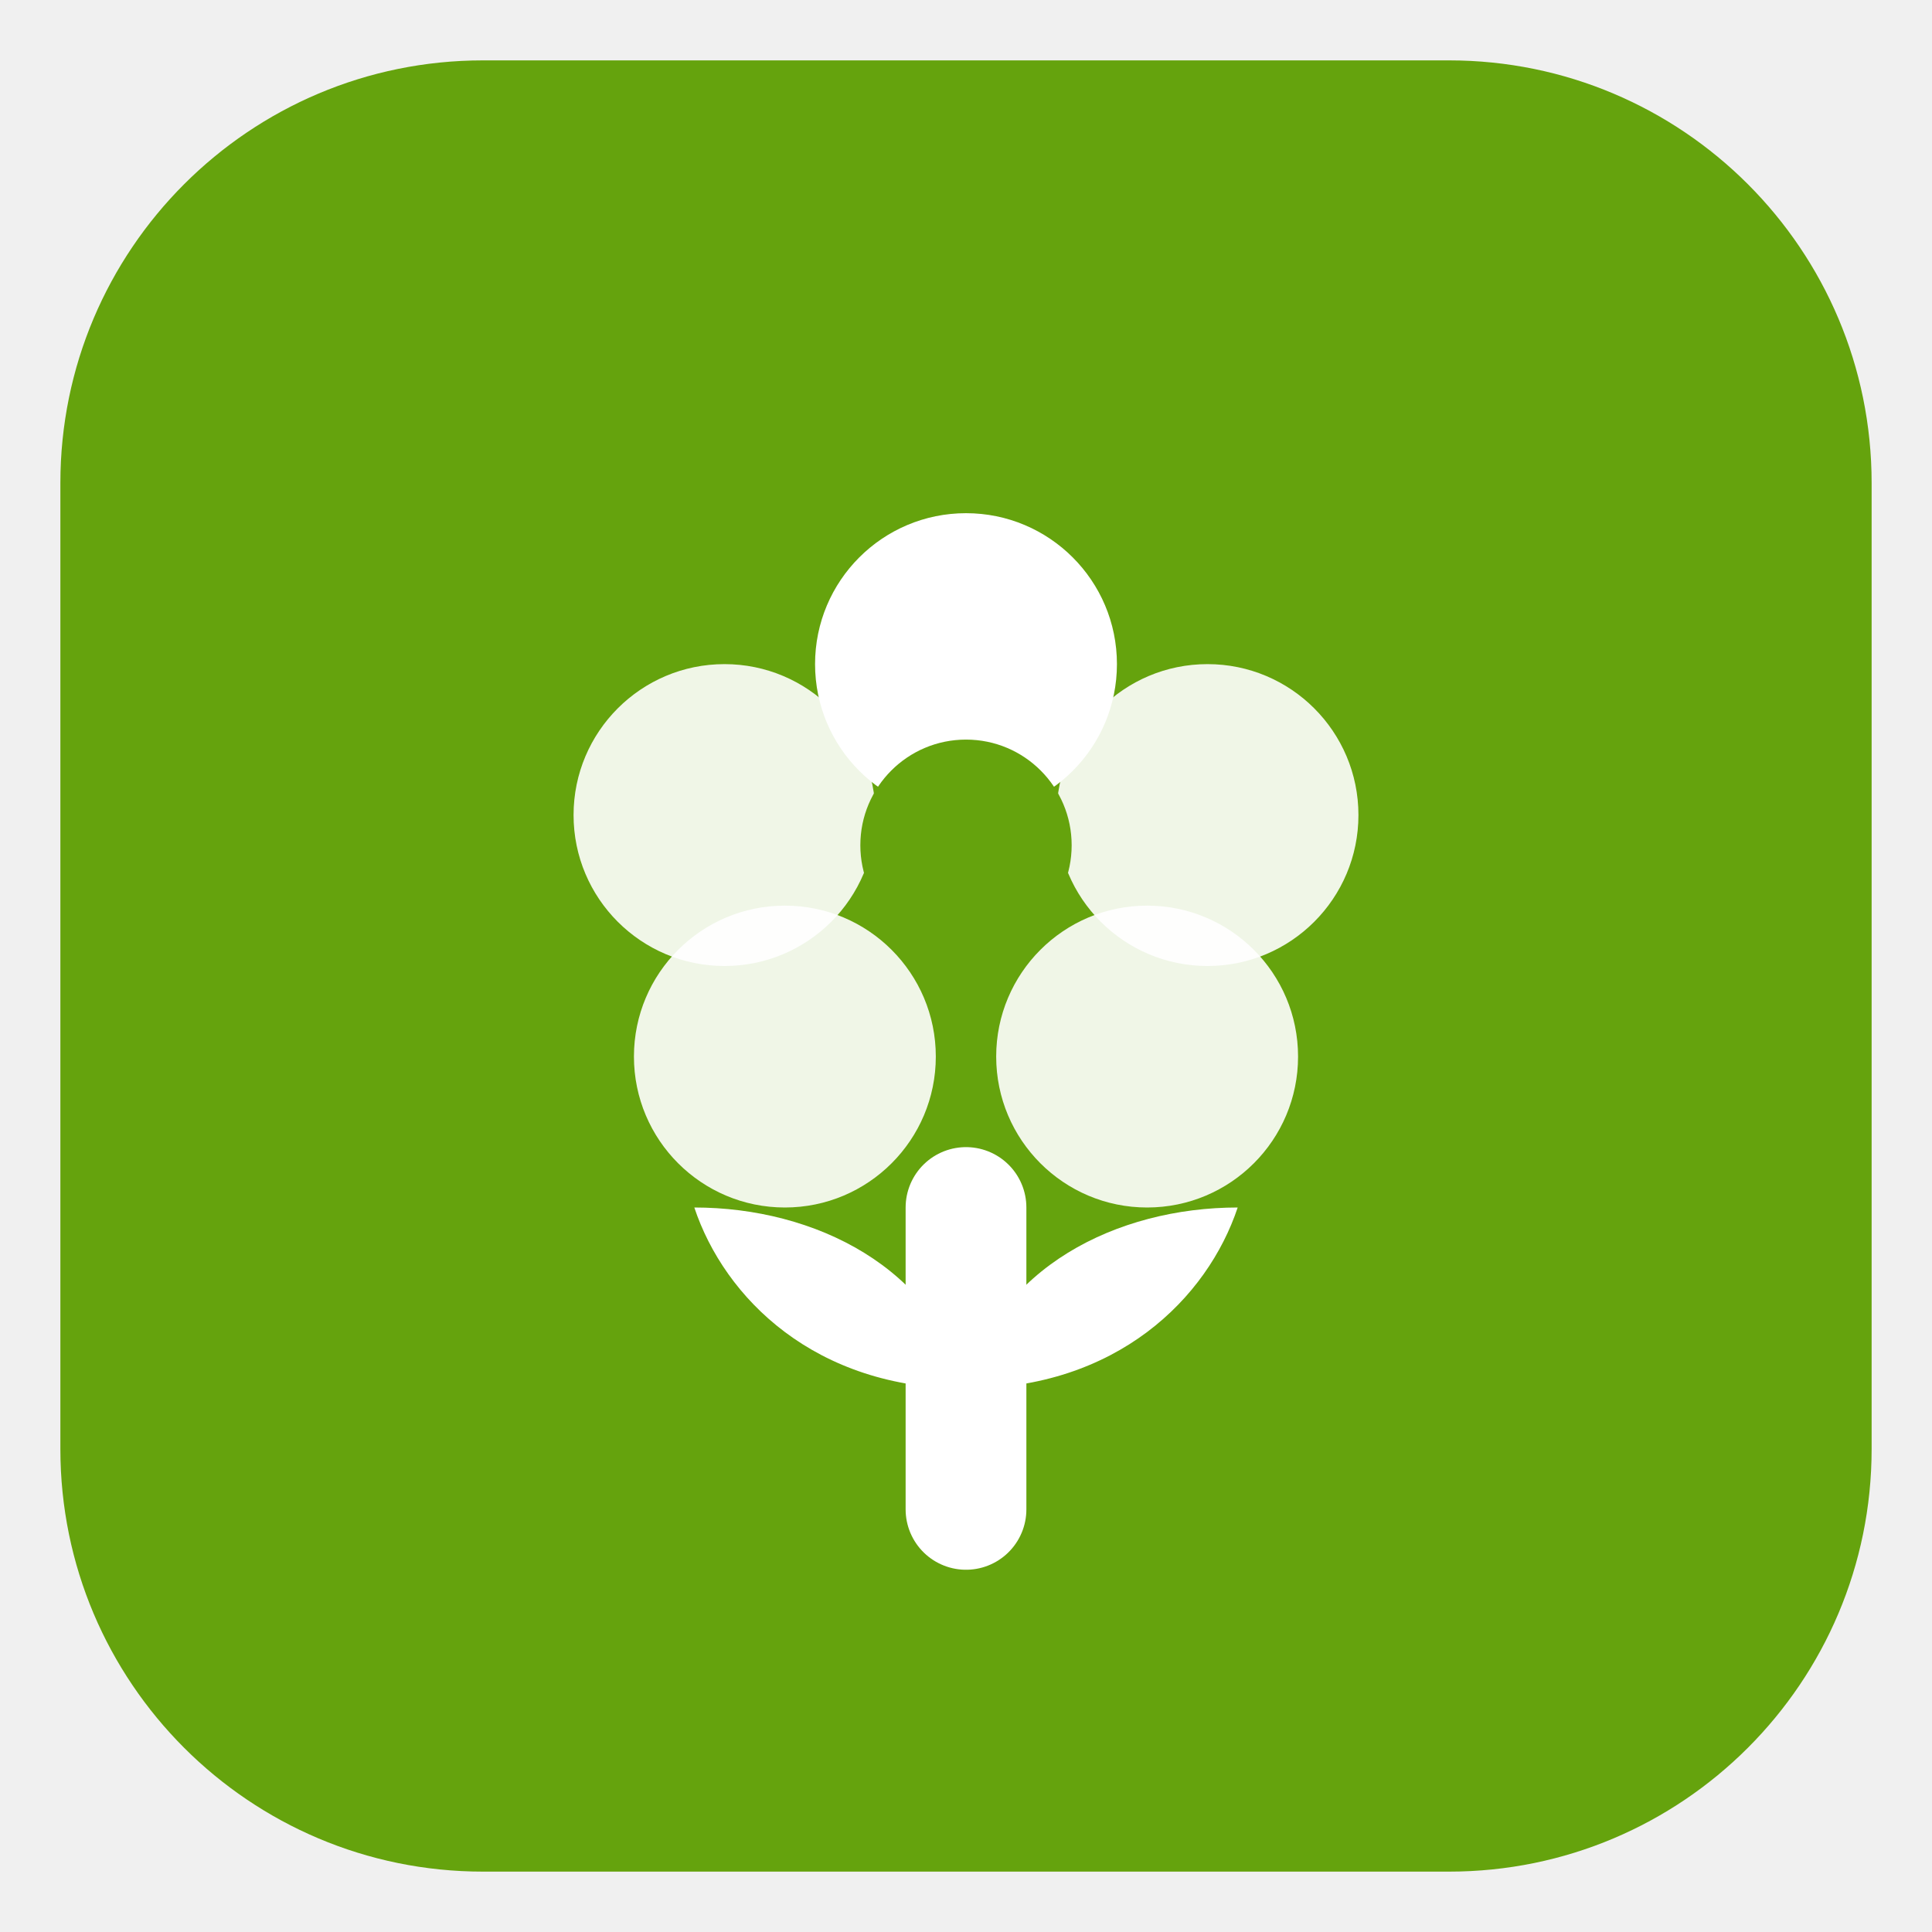
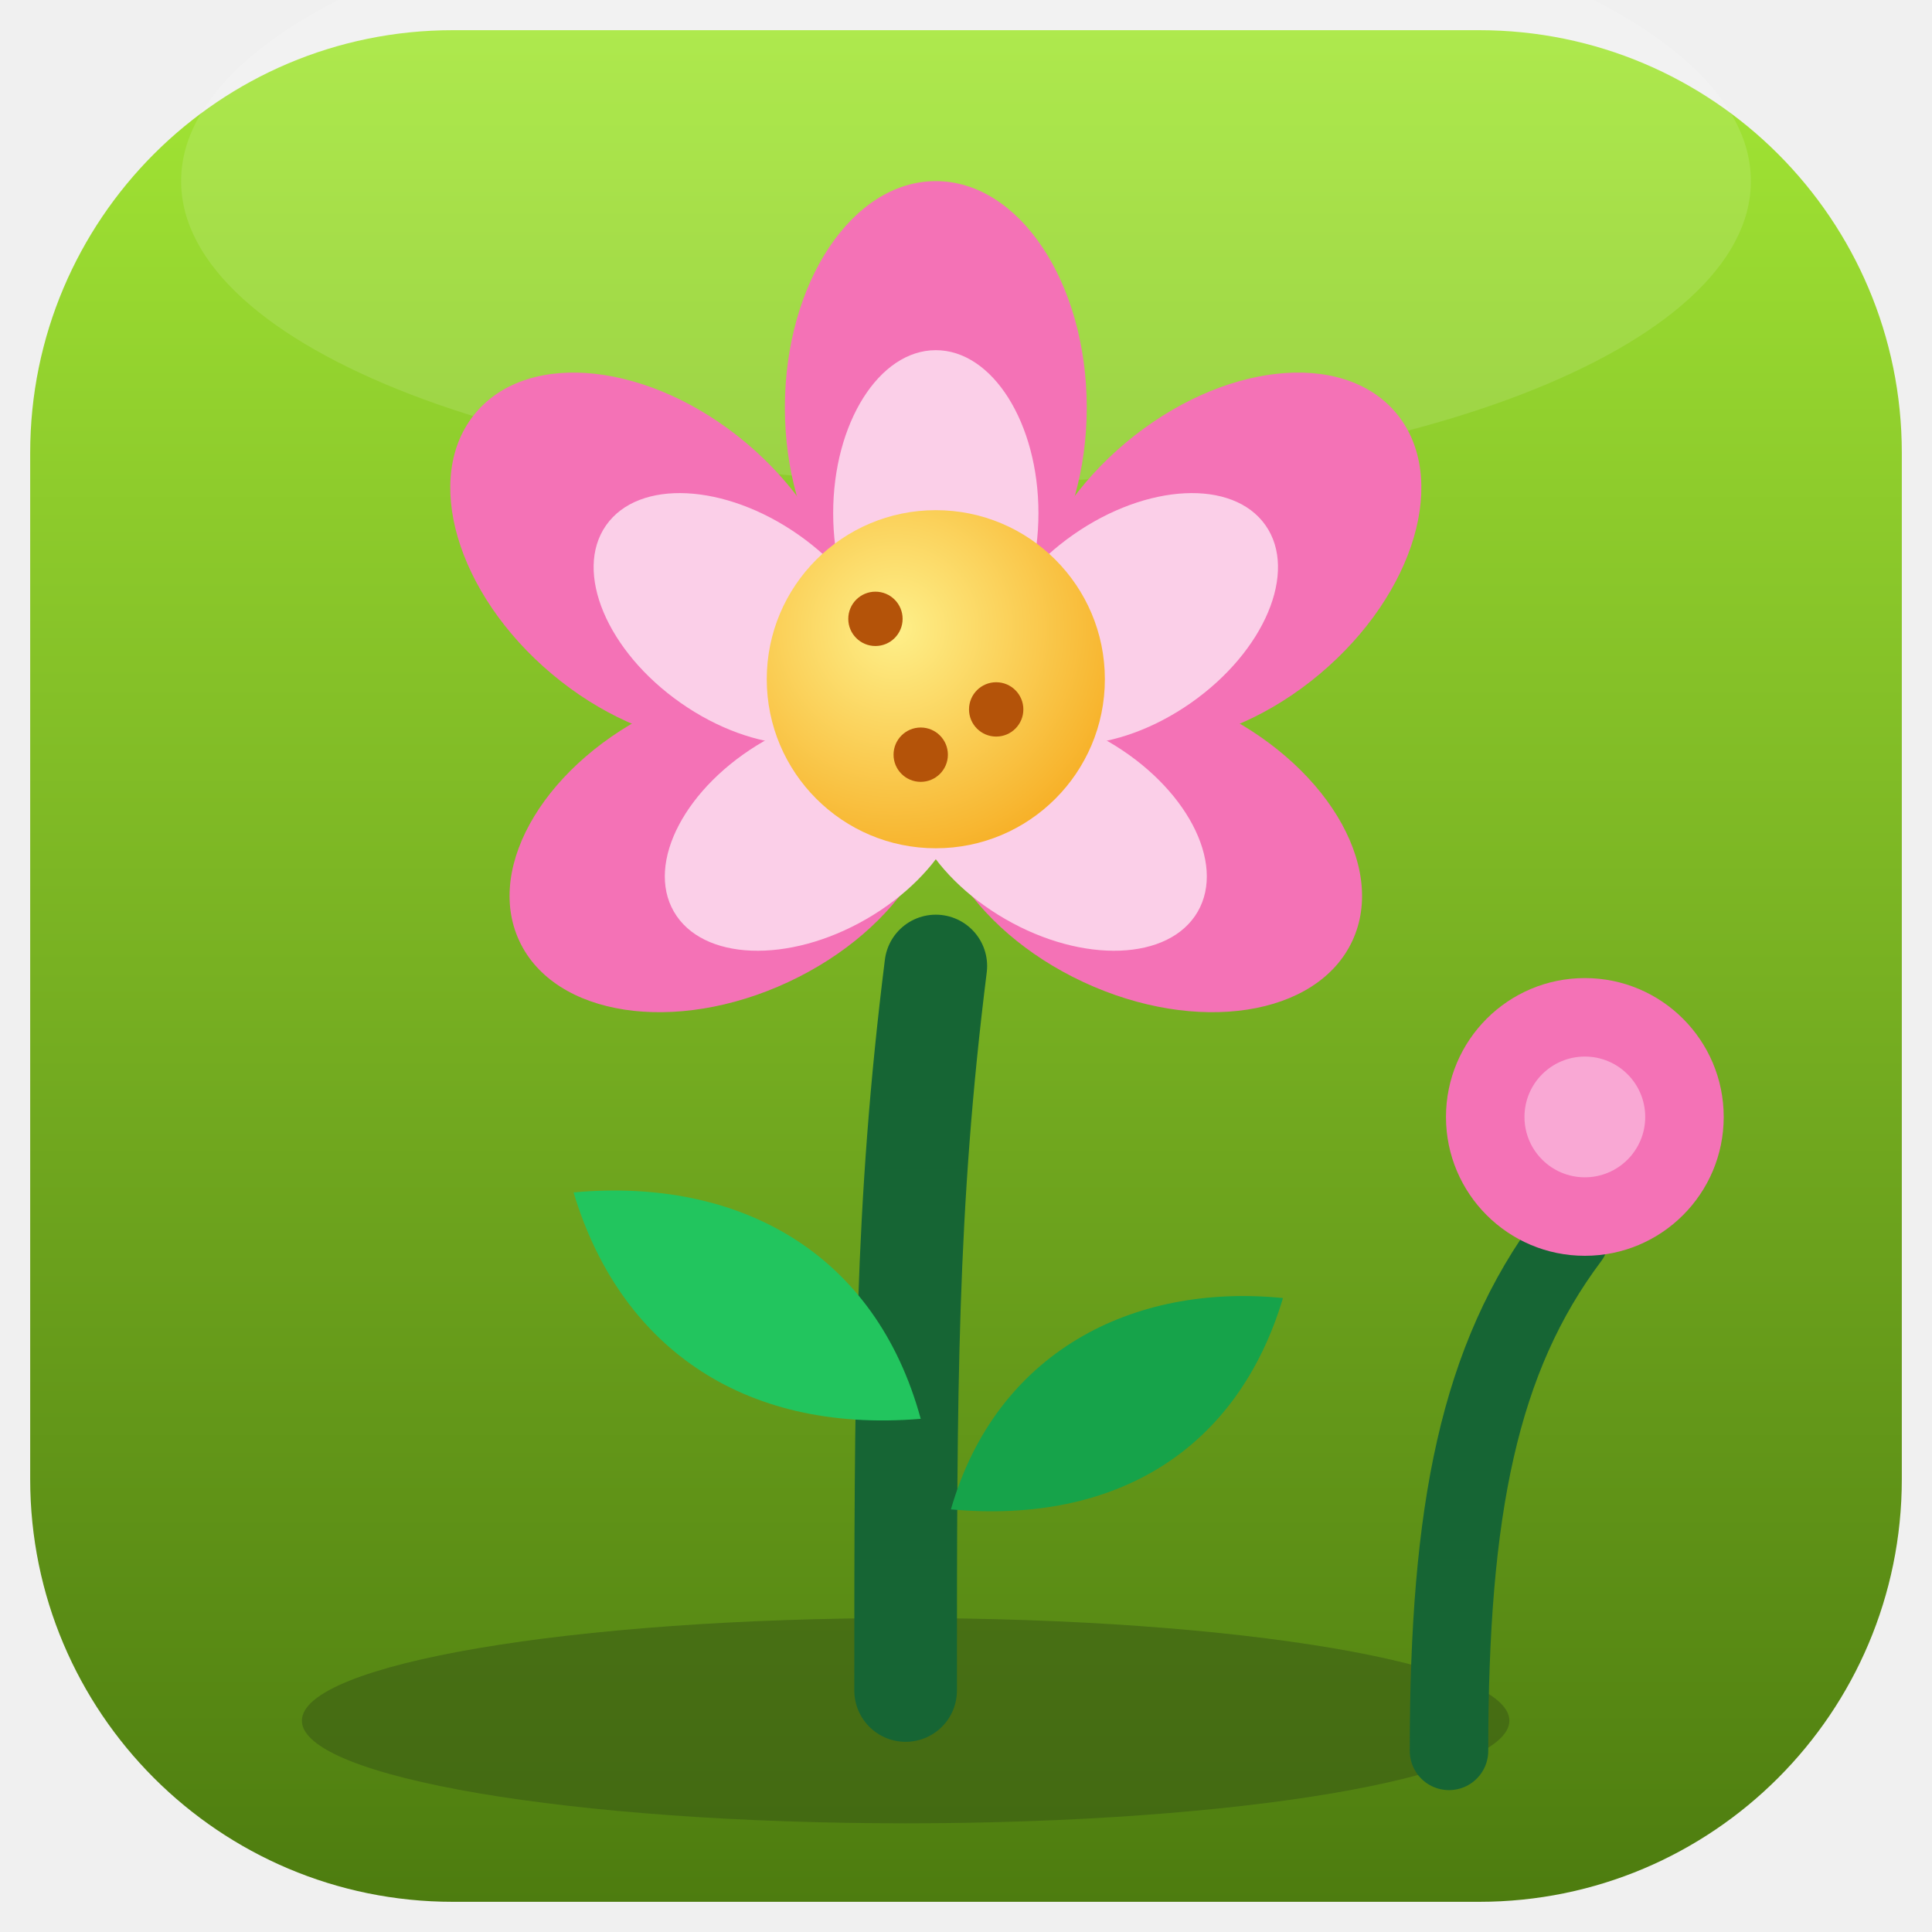
- <svg xmlns="http://www.w3.org/2000/svg" viewBox="0 0 64 64" role="img" aria-label="Groups Garden icon">
-   <rect x="2" y="2" width="60" height="60" rx="14" fill="#65a30d" />
-   <circle cx="32" cy="22" r="5" fill="#ffffff" />
-   <circle cx="24" cy="27" r="5" fill="#ffffff" opacity="0.9" />
-   <circle cx="40" cy="27" r="5" fill="#ffffff" opacity="0.9" />
-   <circle cx="26" cy="35" r="5" fill="#ffffff" opacity="0.9" />
-   <circle cx="38" cy="35" r="5" fill="#ffffff" opacity="0.9" />
-   <circle cx="32" cy="28" r="3.5" fill="#65a30d" />
-   <path d="M32 40v10" stroke="#ffffff" stroke-width="4" stroke-linecap="round" />
-   <path d="M32 46c-5 0-8-3-9-6 4 0 8 2 9 6Zm0 0c5 0 8-3 9-6-4 0-8 2-9 6Z" fill="#ffffff" />
+ <svg xmlns="http://www.w3.org/2000/svg" viewBox="0 0 64 64">
+   <defs>
+     <linearGradient id="bg" x1="0" y1="0" x2="0" y2="1">
+       <stop offset="0" stop-color="#a3e635" />
+       <stop offset="1" stop-color="#4d7c0f" />
+     </linearGradient>
+     <radialGradient id="core" cx="0.38" cy="0.35" r="0.9">
+       <stop offset="0" stop-color="#fef08a" />
+       <stop offset="1" stop-color="#f59e0b" />
+     </radialGradient>
+   </defs>
+   <rect x="1" y="1" width="62" height="62" rx="14" fill="url(#bg)" />
+   <ellipse cx="32" cy="6" rx="26" ry="10" fill="#ffffff" opacity="0.12" />
+   <ellipse cx="30" cy="57" rx="20" ry="3.4" fill="#365314" opacity="0.5" />
+   <path d="M48 58c0-8 1-13 4-17" stroke="#166534" stroke-width="2.6" fill="none" stroke-linecap="round" />
+   <circle cx="52.5" cy="37" r="4.6" fill="#f472b6" />
+   <circle cx="52.5" cy="37" r="2" fill="#f9a8d4" />
+   <path d="M30 56c0-10 0-16 1-24" stroke="#166534" stroke-width="3.4" fill="none" stroke-linecap="round" />
+   <path d="M30.5 47c-6 0.5-10-2.5-11.5-7.5 5.5-0.5 10 2 11.5 7.5z" fill="#22c55e" />
+   <path d="M31.5 50c5.5 0.5 9.5-2 11-7-5-0.5-9.5 1.8-11 7z" fill="#16a34a" />
+   <g fill="#f472b6">
+     <ellipse cx="31" cy="13.5" rx="5" ry="7.5" />
+     <ellipse cx="40.5" cy="18.5" rx="5" ry="7.5" transform="rotate(50 40.5 18.5)" />
+     <ellipse cx="38" cy="28" rx="5" ry="7.5" transform="rotate(115 38 28)" />
+     <ellipse cx="24" cy="28" rx="5" ry="7.5" transform="rotate(-115 24 28)" />
+     <ellipse cx="21.5" cy="18.5" rx="5" ry="7.5" transform="rotate(-50 21.5 18.5)" />
+   </g>
+   <g fill="#fbcfe8">
+     <ellipse cx="31" cy="17" rx="3.4" ry="5.4" />
+     <ellipse cx="37.5" cy="20.5" rx="3.4" ry="5.4" transform="rotate(55 37.5 20.5)" />
+     <ellipse cx="35" cy="27.5" rx="3.4" ry="5.4" transform="rotate(120 35 27.5)" />
+     <ellipse cx="27" cy="27.5" rx="3.4" ry="5.4" transform="rotate(-120 27 27.5)" />
+     <ellipse cx="24.5" cy="20.5" rx="3.4" ry="5.4" transform="rotate(-55 24.5 20.5)" />
+   </g>
+   <circle cx="31" cy="22.5" r="5.6" fill="url(#core)" />
+   <circle cx="29" cy="20.5" r="0.9" fill="#b45309" />
+   <circle cx="33" cy="23.5" r="0.9" fill="#b45309" />
+   <circle cx="30.5" cy="25" r="0.9" fill="#b45309" />
</svg>
